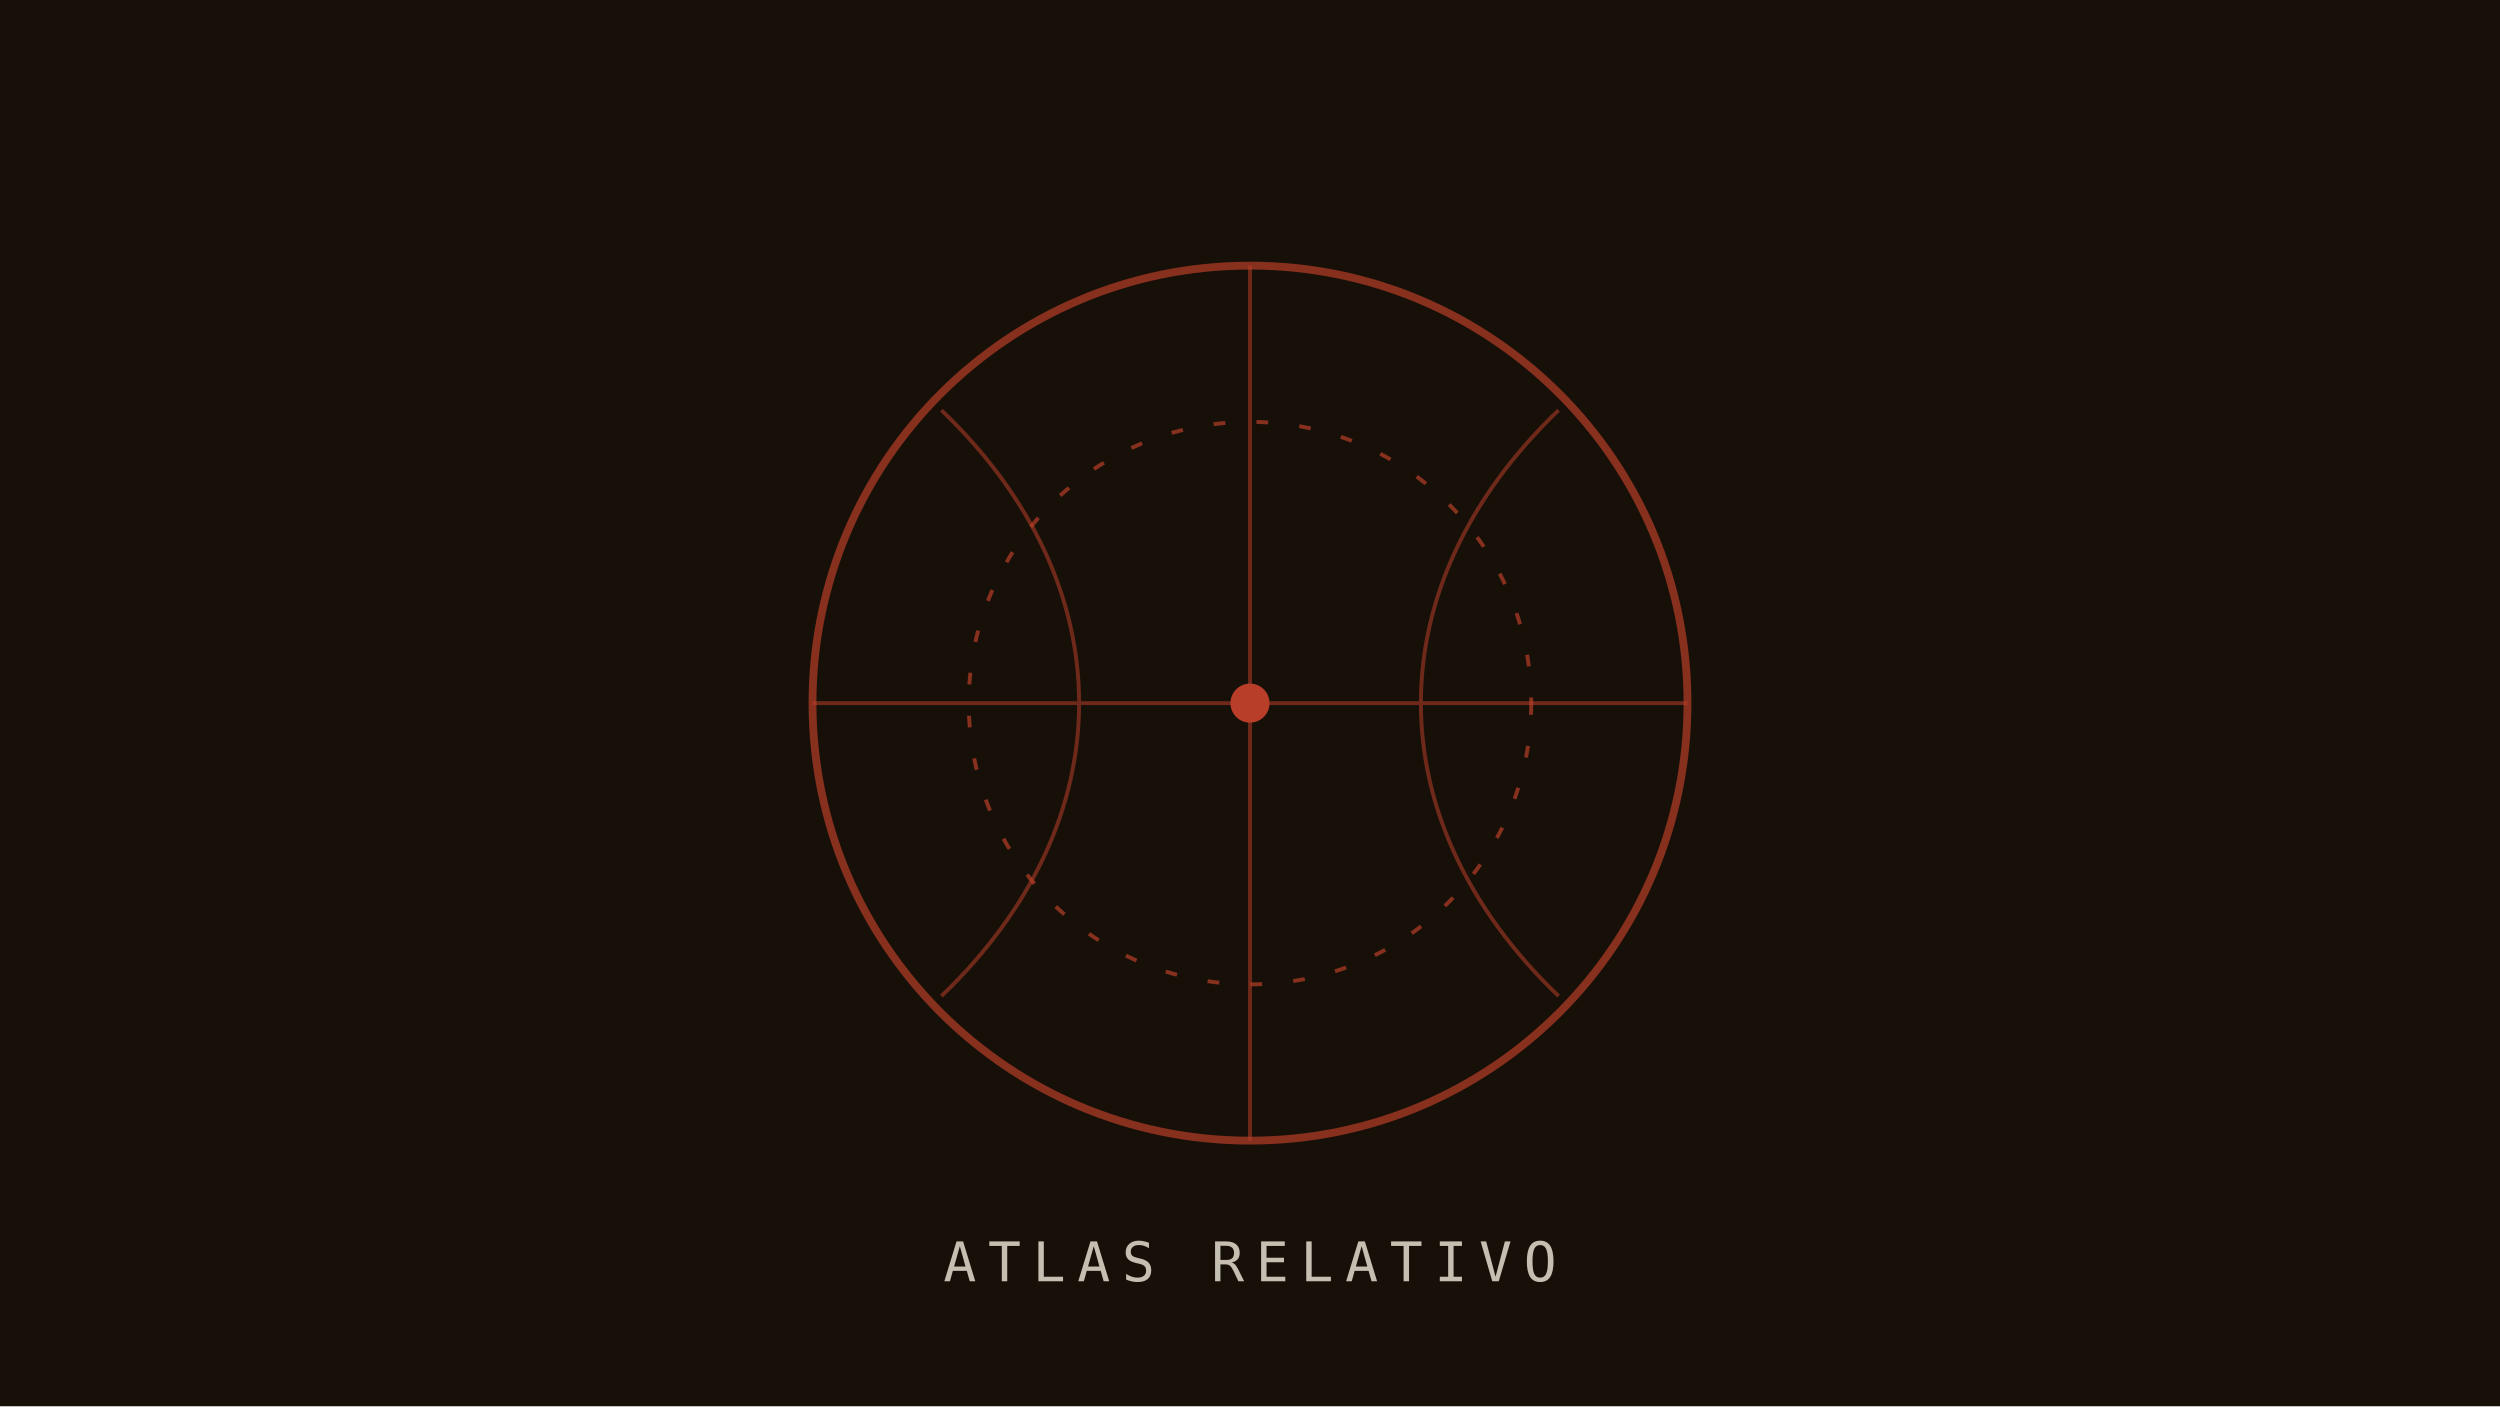
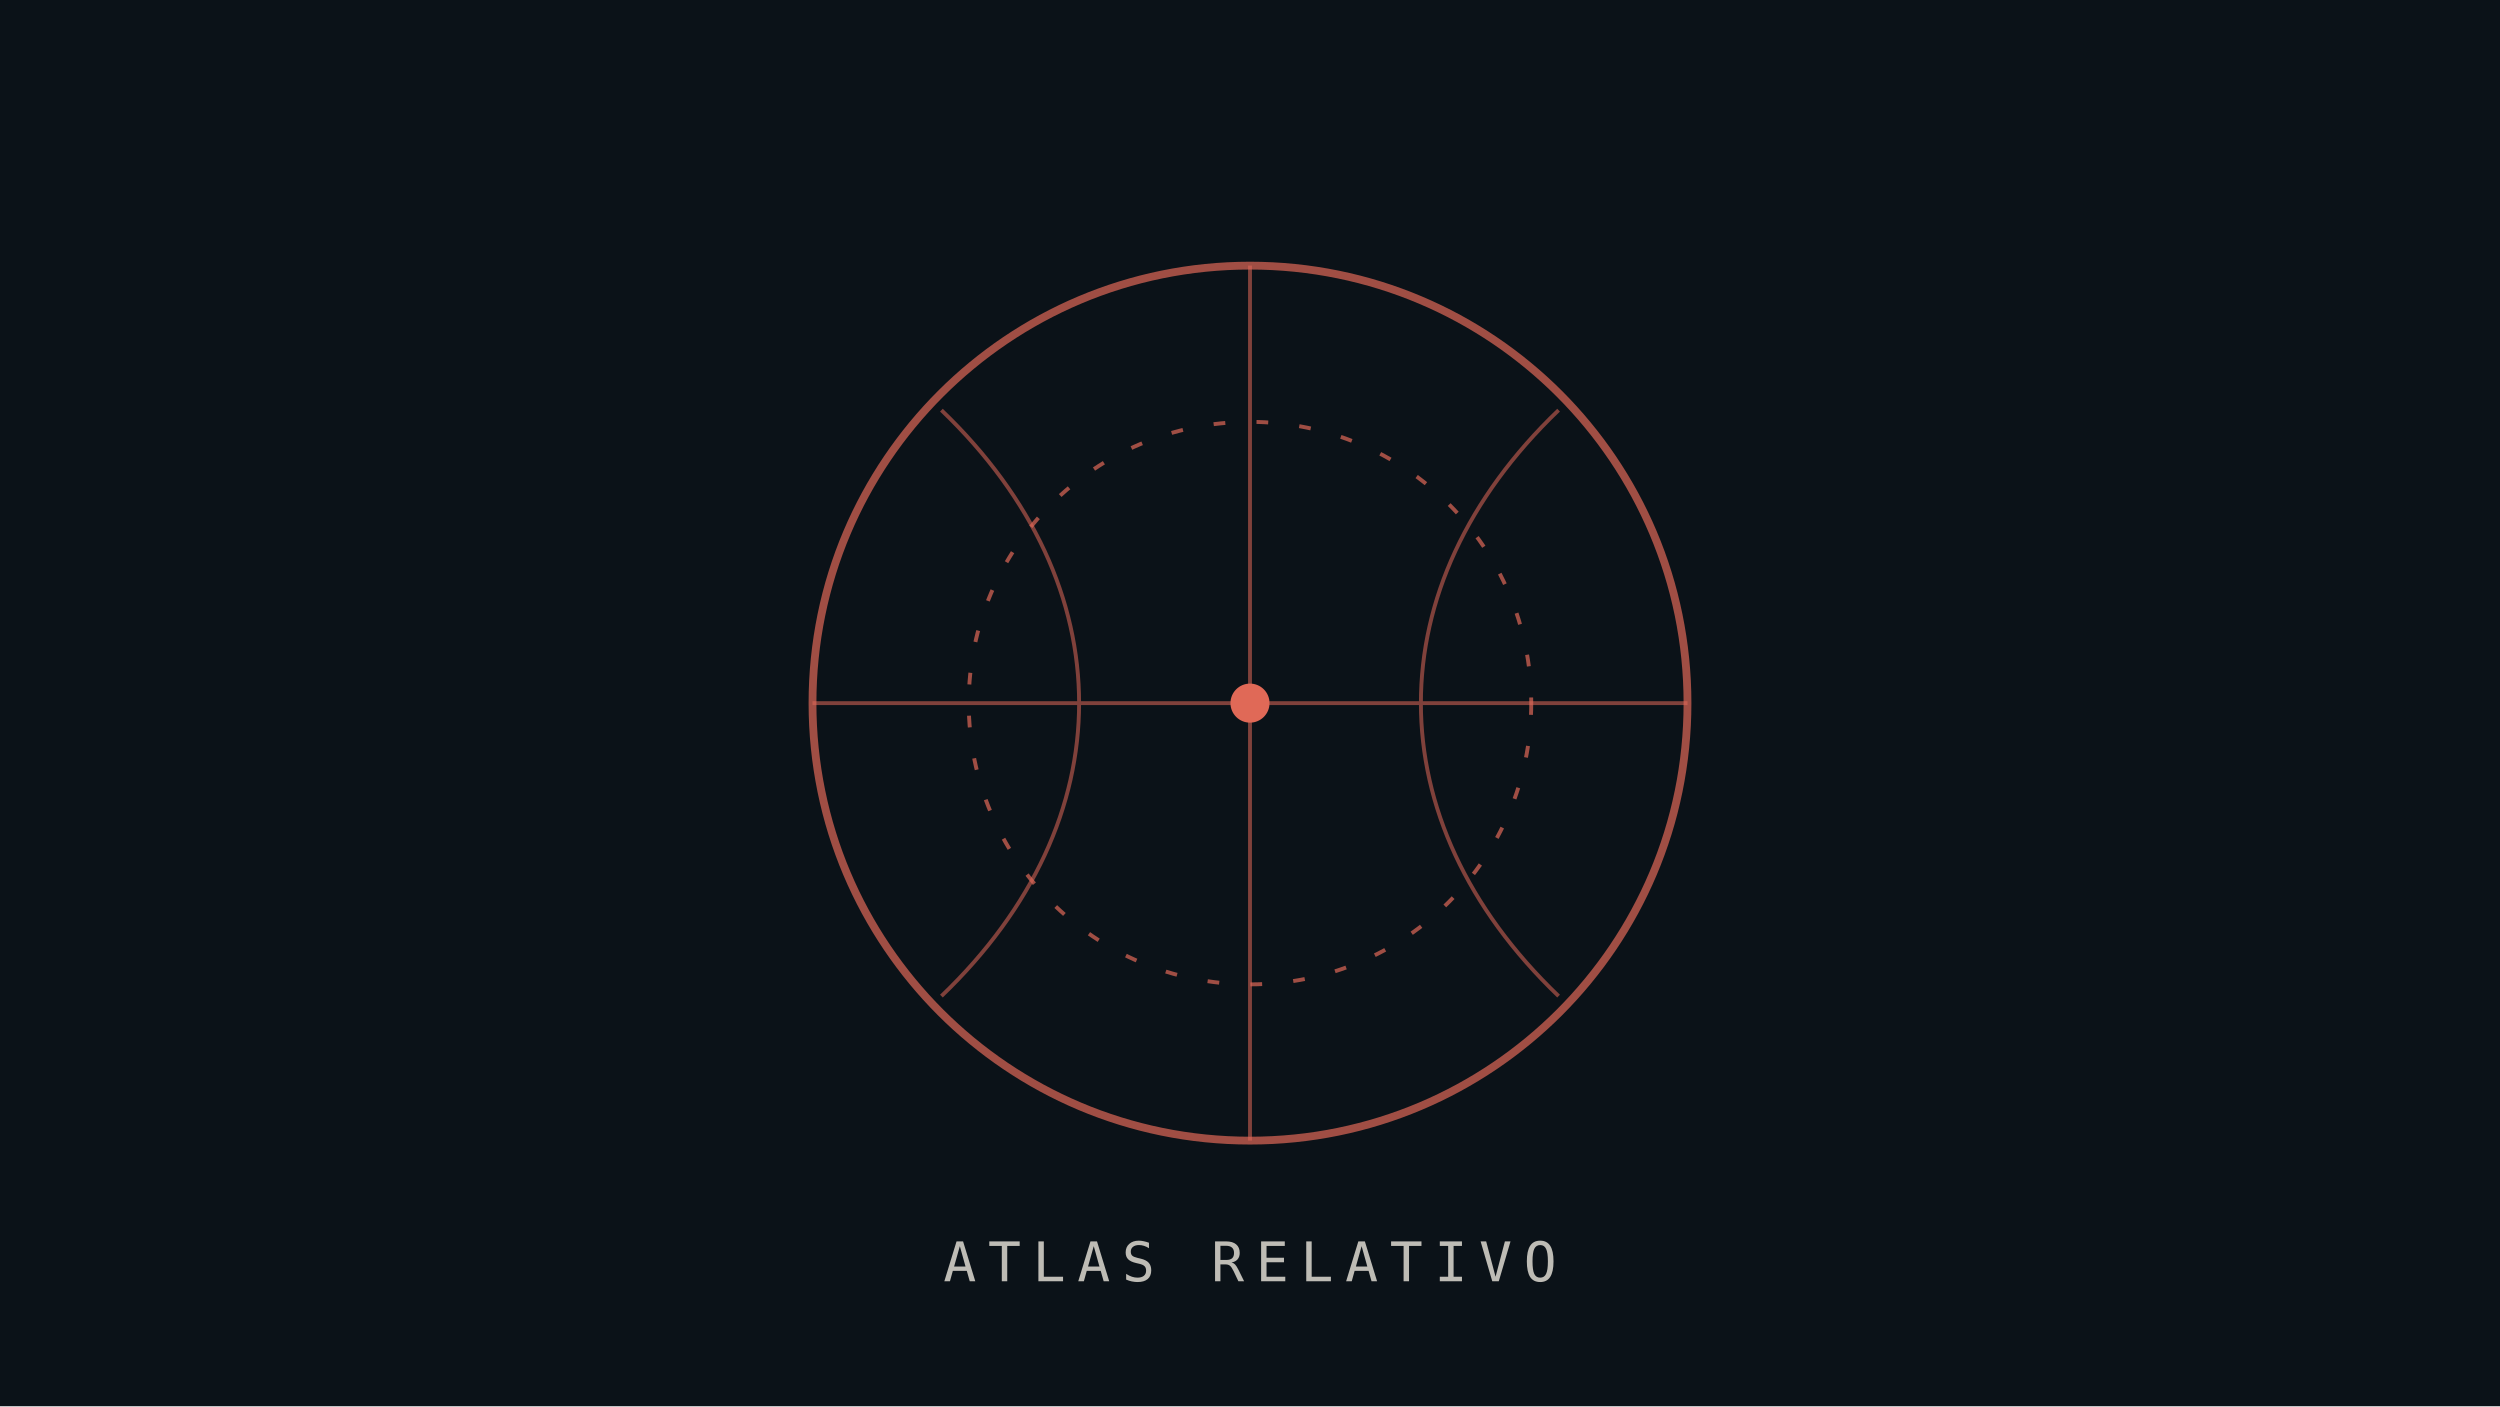
<svg xmlns="http://www.w3.org/2000/svg" viewBox="0 0 640 360" role="img" aria-labelledby="title desc">
-   <rect width="640" height="360" fill="#171008" />
-   <g fill="none" stroke="#b83e29" stroke-opacity=".7">
+   <rect width="640" height="360" fill="#0b1218" />
+   <g fill="none" stroke="#e06957" stroke-opacity=".7">
    <circle cx="320" cy="180" r="112" stroke-width="2" />
    <circle cx="320" cy="180" r="72" stroke-width="1" stroke-dasharray="3 8" />
    <path d="M208 180h224M320 68v224M241 105c47 45 47 105 0 150M399 105c-47 45-47 105 0 150" stroke-width="1" stroke-opacity=".55" />
  </g>
-   <circle cx="320" cy="180" r="5" fill="#b83e29" />
-   <text x="320" y="328" fill="#f5efe0" fill-opacity=".78" font-family="monospace" font-size="14" letter-spacing="3" text-anchor="middle">ATLAS RELATIVO</text>
+   <circle cx="320" cy="180" r="5" fill="#e06957" />
+   <text x="320" y="328" fill="#f1ece2" fill-opacity=".78" font-family="monospace" font-size="14" letter-spacing="3" text-anchor="middle">ATLAS RELATIVO</text>
</svg>
